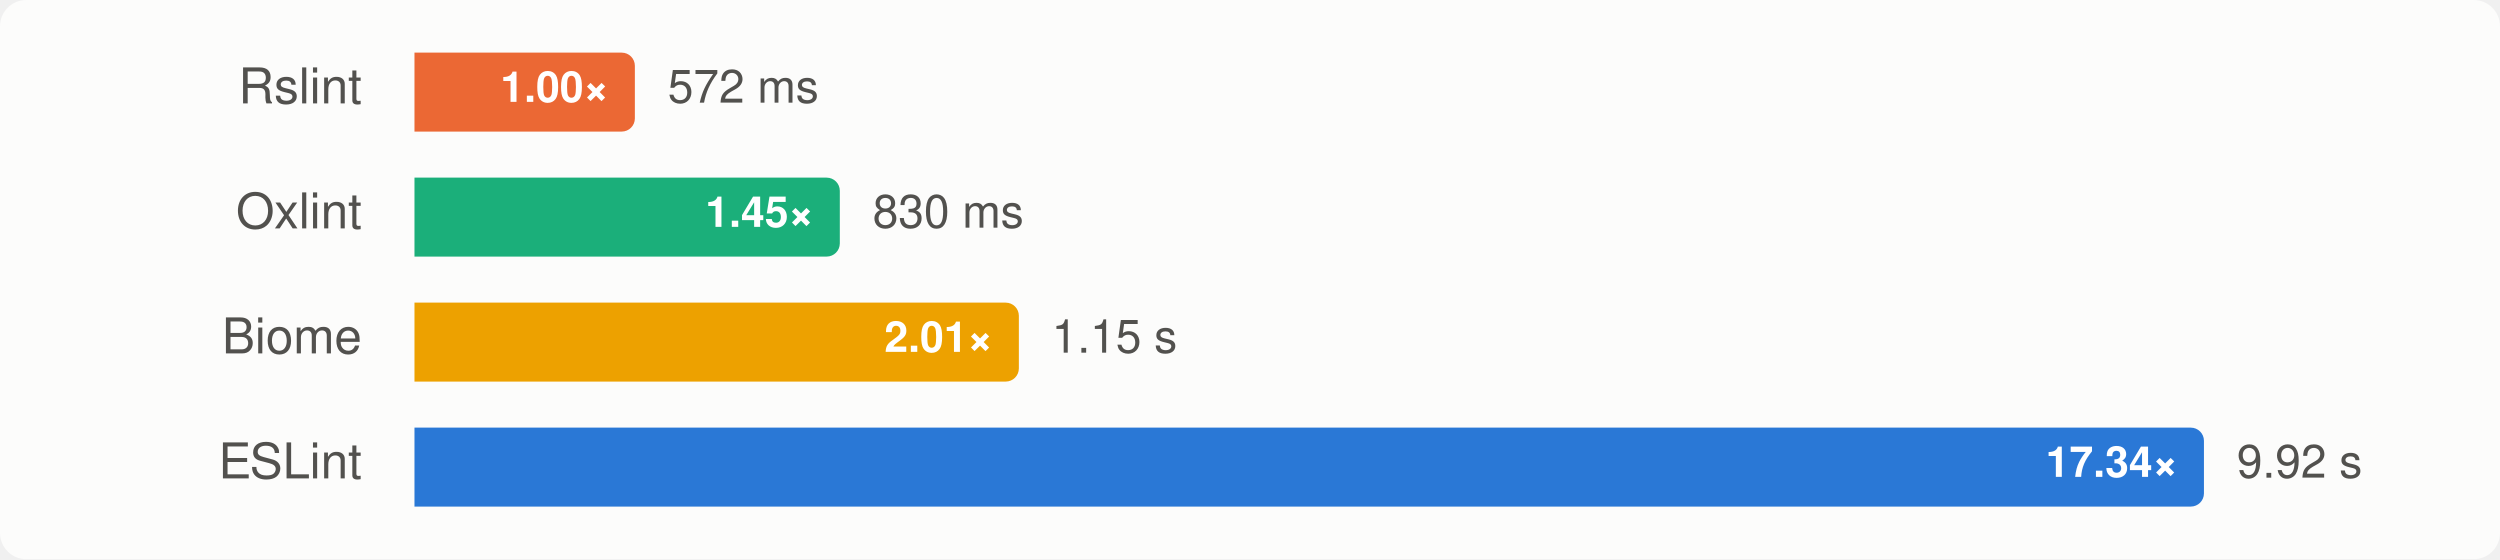
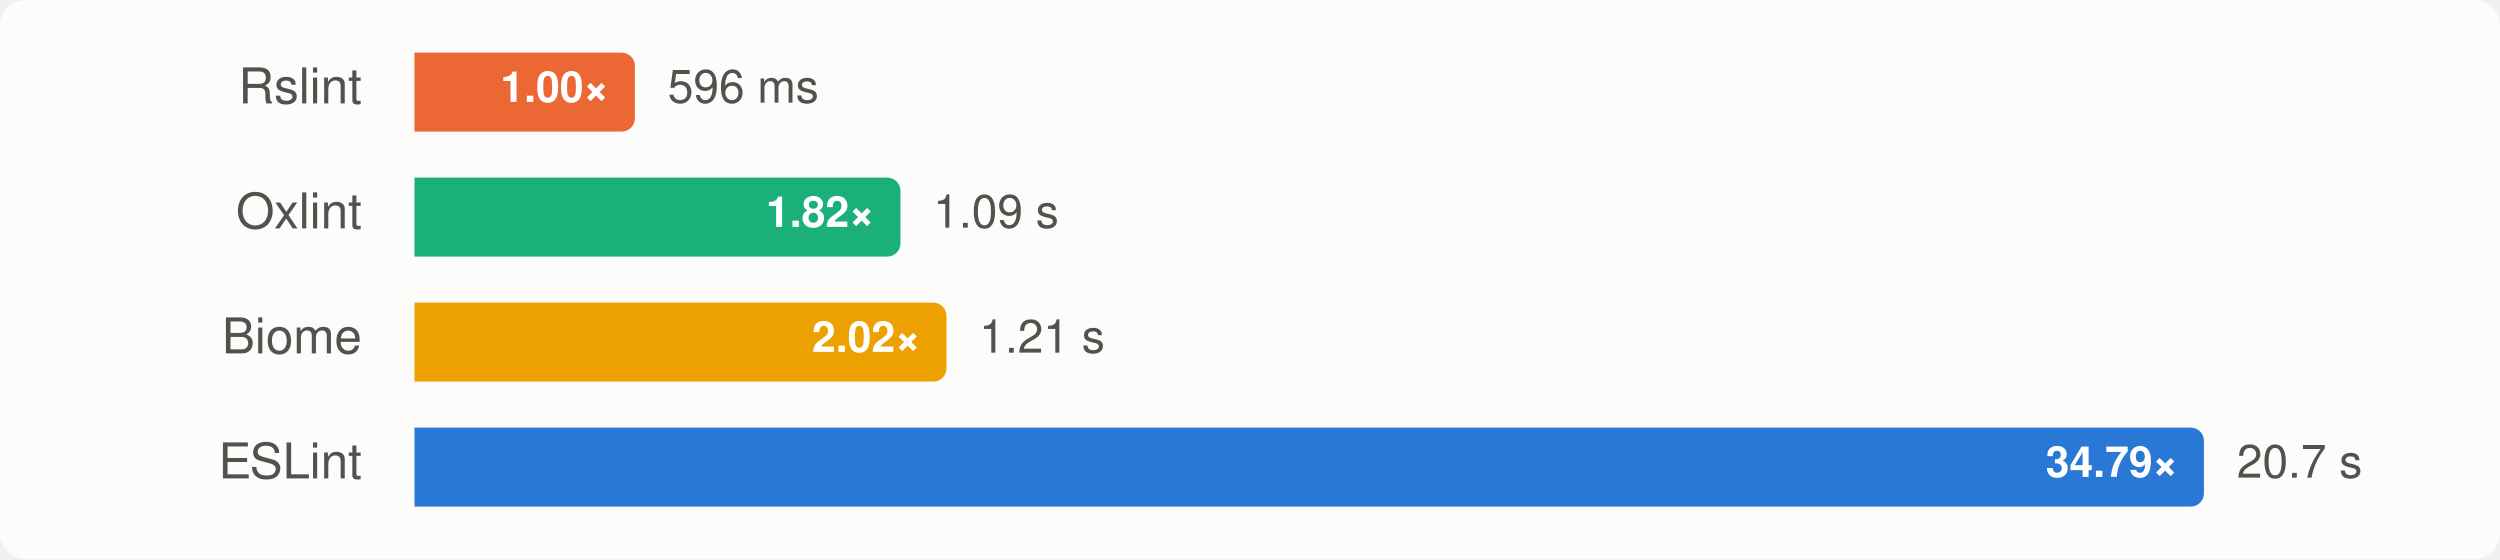
<svg xmlns="http://www.w3.org/2000/svg" width="760" height="170" viewBox="0 0 760 170" font-family="-apple-system, BlinkMacSystemFont, 'Segoe UI', Helvetica, Arial, sans-serif" role="img" aria-label="Group B, rspress: median wall time, lower is better">
  <style>
    .surface { fill: #fcfcfb; }
    .t-primary { fill: #0b0b0b; }
    .t-secondary { fill: #52514e; }
    .ratio { fill: #ffffff; }
    .bar-eslint { fill: #2a78d6; }
    .bar-rslint { fill: #eb6834; }
    .bar-oxlint { fill: #1baf7a; }
    .bar-biome { fill: #eda100; }
    @media (prefers-color-scheme: dark) {
      .surface { fill: #1a1a19; }
      .t-primary { fill: #f0efec; }
      .t-secondary { fill: #c3c2b7; }
      .bar-eslint { fill: #3987e5; }
      .bar-rslint { fill: #d95926; }
      .bar-oxlint { fill: #199e70; }
      .bar-biome { fill: #c98500; }
    }
  </style>
  <rect class="surface" width="760" height="170" rx="8" />
  <g>
    <text class="t-secondary" x="110" y="28" text-anchor="end" dominant-baseline="central" font-size="15">Rslint</text>
    <path class="bar-rslint" d="M126,16H189A4,4 0 0 1 193,20V36A4,4 0 0 1 189,40H126Z" />
    <text class="ratio" x="185" y="28" text-anchor="end" dominant-baseline="central" font-size="13" font-weight="700">1.00×</text>
-     <text class="t-secondary" x="203" y="28" dominant-baseline="central" font-size="14">572 ms</text>
+     <text class="t-secondary" x="203" y="28" dominant-baseline="central" font-size="14">596 ms</text>
  </g>
  <g>
    <text class="t-secondary" x="110" y="66" text-anchor="end" dominant-baseline="central" font-size="15">Oxlint</text>
-     <path class="bar-oxlint" d="M126,54H251.303A4,4 0 0 1 255.303,58V74A4,4 0 0 1 251.303,78H126Z" />
-     <text class="ratio" x="247.303" y="66" text-anchor="end" dominant-baseline="central" font-size="13" font-weight="700">1.45×</text>
-     <text class="t-secondary" x="265.303" y="66" dominant-baseline="central" font-size="14">830 ms</text>
+     <path class="bar-oxlint" d="M126,54H269.737A4,4 0 0 1 273.737,58V74A4,4 0 0 1 269.737,78H126Z" />
+     <text class="ratio" x="265.737" y="66" text-anchor="end" dominant-baseline="central" font-size="13" font-weight="700">1.82×</text>
+     <text class="t-secondary" x="283.737" y="66" dominant-baseline="central" font-size="14">1.09 s</text>
  </g>
  <g>
    <text class="t-secondary" x="110" y="104" text-anchor="end" dominant-baseline="central" font-size="15">Biome</text>
-     <path class="bar-biome" d="M126,92H305.733A4,4 0 0 1 309.733,96V112A4,4 0 0 1 305.733,116H126Z" />
-     <text class="ratio" x="301.733" y="104" text-anchor="end" dominant-baseline="central" font-size="13" font-weight="700">2.01×</text>
-     <text class="t-secondary" x="319.733" y="104" dominant-baseline="central" font-size="14">1.15 s</text>
+     <path class="bar-biome" d="M126,92H283.728A4,4 0 0 1 287.728,96V112A4,4 0 0 1 283.728,116H126Z" />
+     <text class="ratio" x="279.728" y="104" text-anchor="end" dominant-baseline="central" font-size="13" font-weight="700">2.02×</text>
+     <text class="t-secondary" x="297.728" y="104" dominant-baseline="central" font-size="14">1.21 s</text>
  </g>
  <g>
    <text class="t-secondary" x="110" y="142" text-anchor="end" dominant-baseline="central" font-size="15">ESLint</text>
    <path class="bar-eslint" d="M126,130H666A4,4 0 0 1 670,134V150A4,4 0 0 1 666,154H126Z" />
-     <text class="ratio" x="662" y="142" text-anchor="end" dominant-baseline="central" font-size="13" font-weight="700">17.34×</text>
-     <text class="t-secondary" x="680" y="142" dominant-baseline="central" font-size="14">9.92 s</text>
+     <text class="ratio" x="662" y="142" text-anchor="end" dominant-baseline="central" font-size="13" font-weight="700">34.79×</text>
+     <text class="t-secondary" x="680" y="142" dominant-baseline="central" font-size="14">20.7 s</text>
  </g>
</svg>
